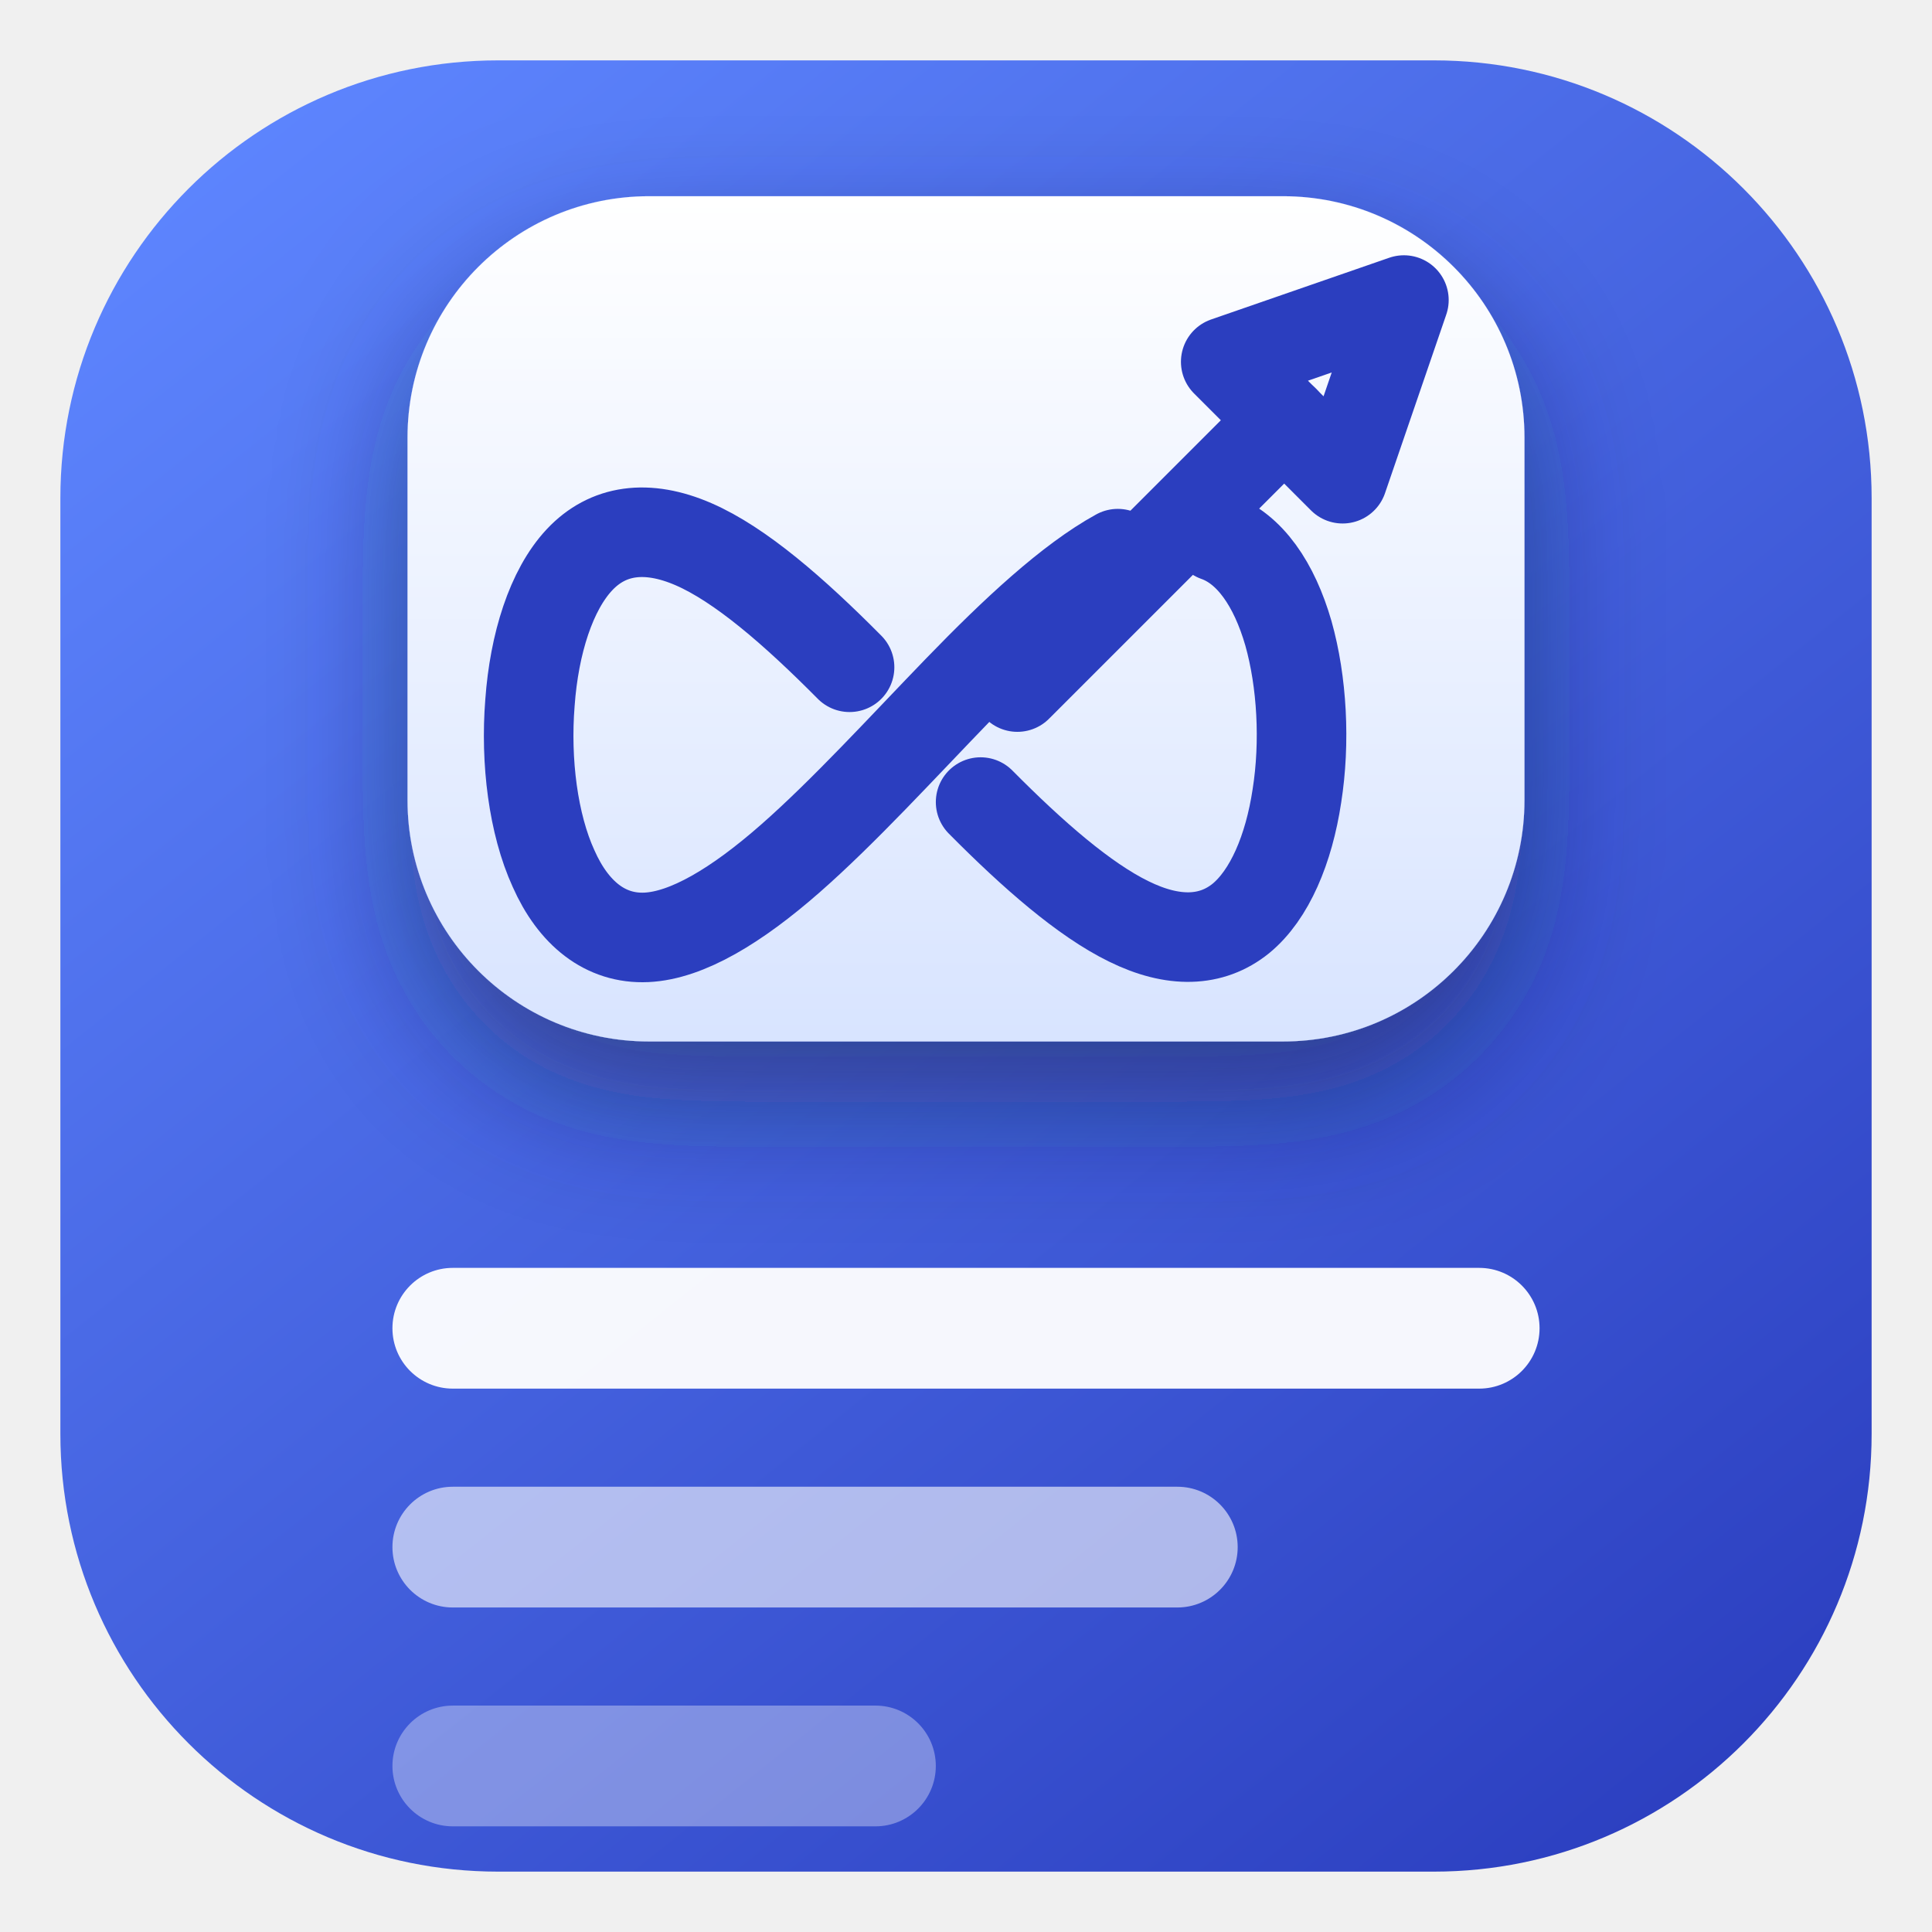
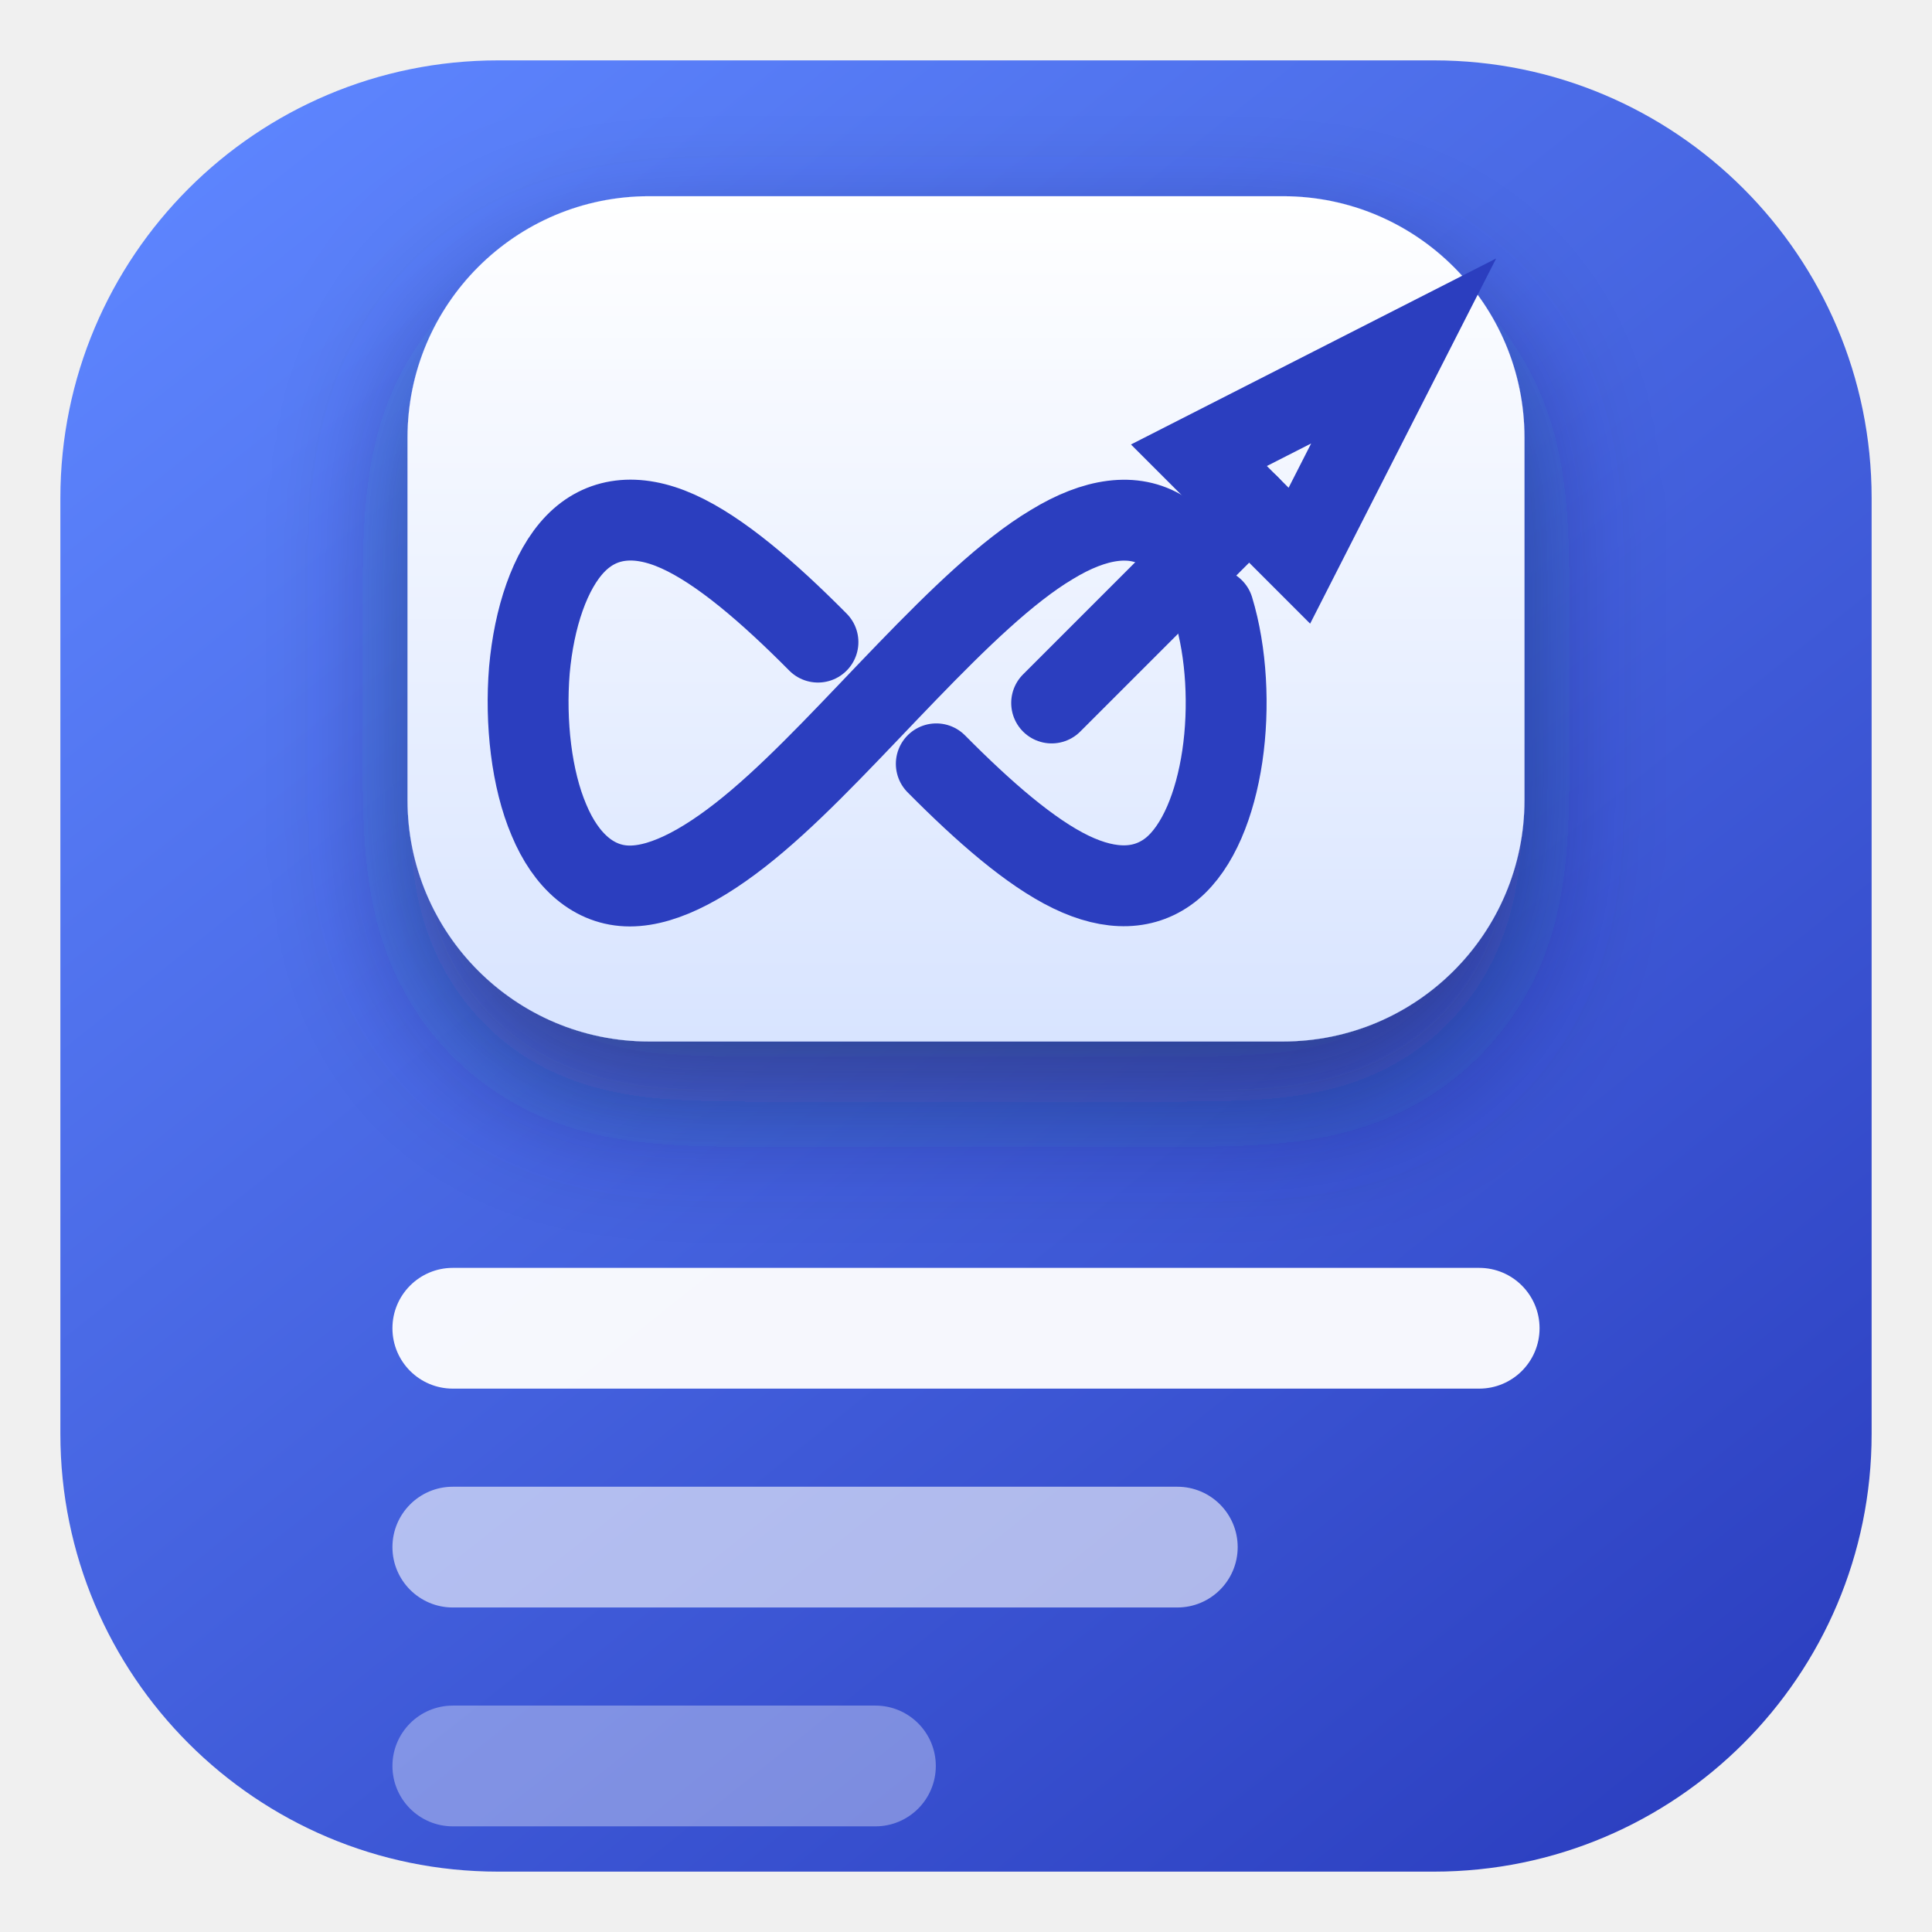
<svg xmlns="http://www.w3.org/2000/svg" viewBox="0 0 256 256" width="256" height="256">
  <defs>
    <linearGradient id="bg" x1="0.1" y1="0" x2="0.9" y2="1">
      <stop offset="0" stop-color="#5E86FF" />
      <stop offset="1" stop-color="#2B3EBF" />
    </linearGradient>
    <linearGradient id="cap" x1="0" y1="0" x2="0" y2="1">
      <stop offset="0" stop-color="#FFFFFF" />
      <stop offset="1" stop-color="#D8E4FF" />
    </linearGradient>
    <filter id="drop" x="-50%" y="-50%" width="200%" height="200%">
      <feDropShadow dx="0" dy="8" stdDeviation="9" flood-color="#101B45" flood-opacity="0.5" />
    </filter>
  </defs>
  <rect x="8" y="8" width="240" height="240" rx="58" fill="url(#bg)" />
  <g filter="url(#drop)">
    <rect x="54" y="26" width="148" height="112" rx="32" fill="url(#cap)" />
  </g>
-   <g transform="translate(48.8 14.9) scale(0.6246)" fill="none" stroke="#2B3EBF" stroke-width="19.0" stroke-linecap="round" stroke-linejoin="round">
-     <path d="M102.1 117.7 C90.3 105.8 78.9 95.9 69 91.6 C59.1 87.3 50.8 88.5 44.8 94.9 C38.8 101.3 35.2 112.7 34.3 125.2 C33.3 137.7 35 151 39.3 160.4 C43.5 169.9 50.3 175.4 59 175 C67.6 174.6 78.1 168.3 89.5 158.3 C100.9 148.3 113.2 134.8 125.2 122.4 C137.1 110.1 148.8 99.2 159 93.6" />
-     <path d="M179.9 90 C187 92.5 192.2 100.1 195.2 110.5 C198.1 120.8 198.8 133.6 197 145 C195.3 156.3 191.2 166 185.1 171 C178.9 176 170.8 176.3 161.3 171.6 C151.9 167 141.1 157.6 129.9 146.3" />
-     <path d="M137.7 121.9 L194.3 65.3" />
-     <path d="M219.7 39.8 L181.9 52.9 L206.7 77.7 Z" />
+   <g transform="translate(50.8 18.7) scale(0.564)" fill="none" stroke="#2B3EBF" stroke-width="19.0" stroke-linecap="round" stroke-linejoin="round">
+     <path d="M102.1 117.7 C90.4 105.9 79 96.1 69.2 91.7 C59.4 87.3 51.1 88.4 45.1 94.6 C39.1 100.8 35.4 112 34.3 124.3 C33.3 136.6 34.8 149.9 38.9 159.5 C42.9 169.1 49.5 175 57.9 175 C66.3 175 76.6 169.3 87.9 159.7 C99.1 150.2 111.2 136.9 123.1 124.6 C135 112.3 146.6 101 157 94.8 C167.3 88.5 176.3 87.3 183.2 91.6" />
+     <path d="M195 109.9 C198.1 120.1 198.8 133 197.1 144.5 C195.4 155.9 191.4 165.8 185.3 170.9 C179.1 176 171 176.3 161.5 171.7 C152 167.1 141.1 157.6 129.9 146.3" />
+     <path d="M157 132 L203.4 85.6" />
+   </g>
+   <g transform="translate(50.8 18.7) scale(0.564)" fill="none" stroke="#2B3EBF" stroke-width="19.0" stroke-linecap="round" stroke-linejoin="miter" stroke-miterlimit="12">
+     <path d="M239.7 49.3 L191.6 73.8 L215.2 97.4 Z" />
  </g>
  <rect x="52" y="168" width="152" height="16" rx="8" fill="#FFFFFF" opacity="0.95" />
  <rect x="52" y="197" width="112" height="16" rx="8" fill="#FFFFFF" opacity="0.6" />
  <rect x="52" y="226" width="72" height="16" rx="8" fill="#FFFFFF" opacity="0.35" />
</svg>
